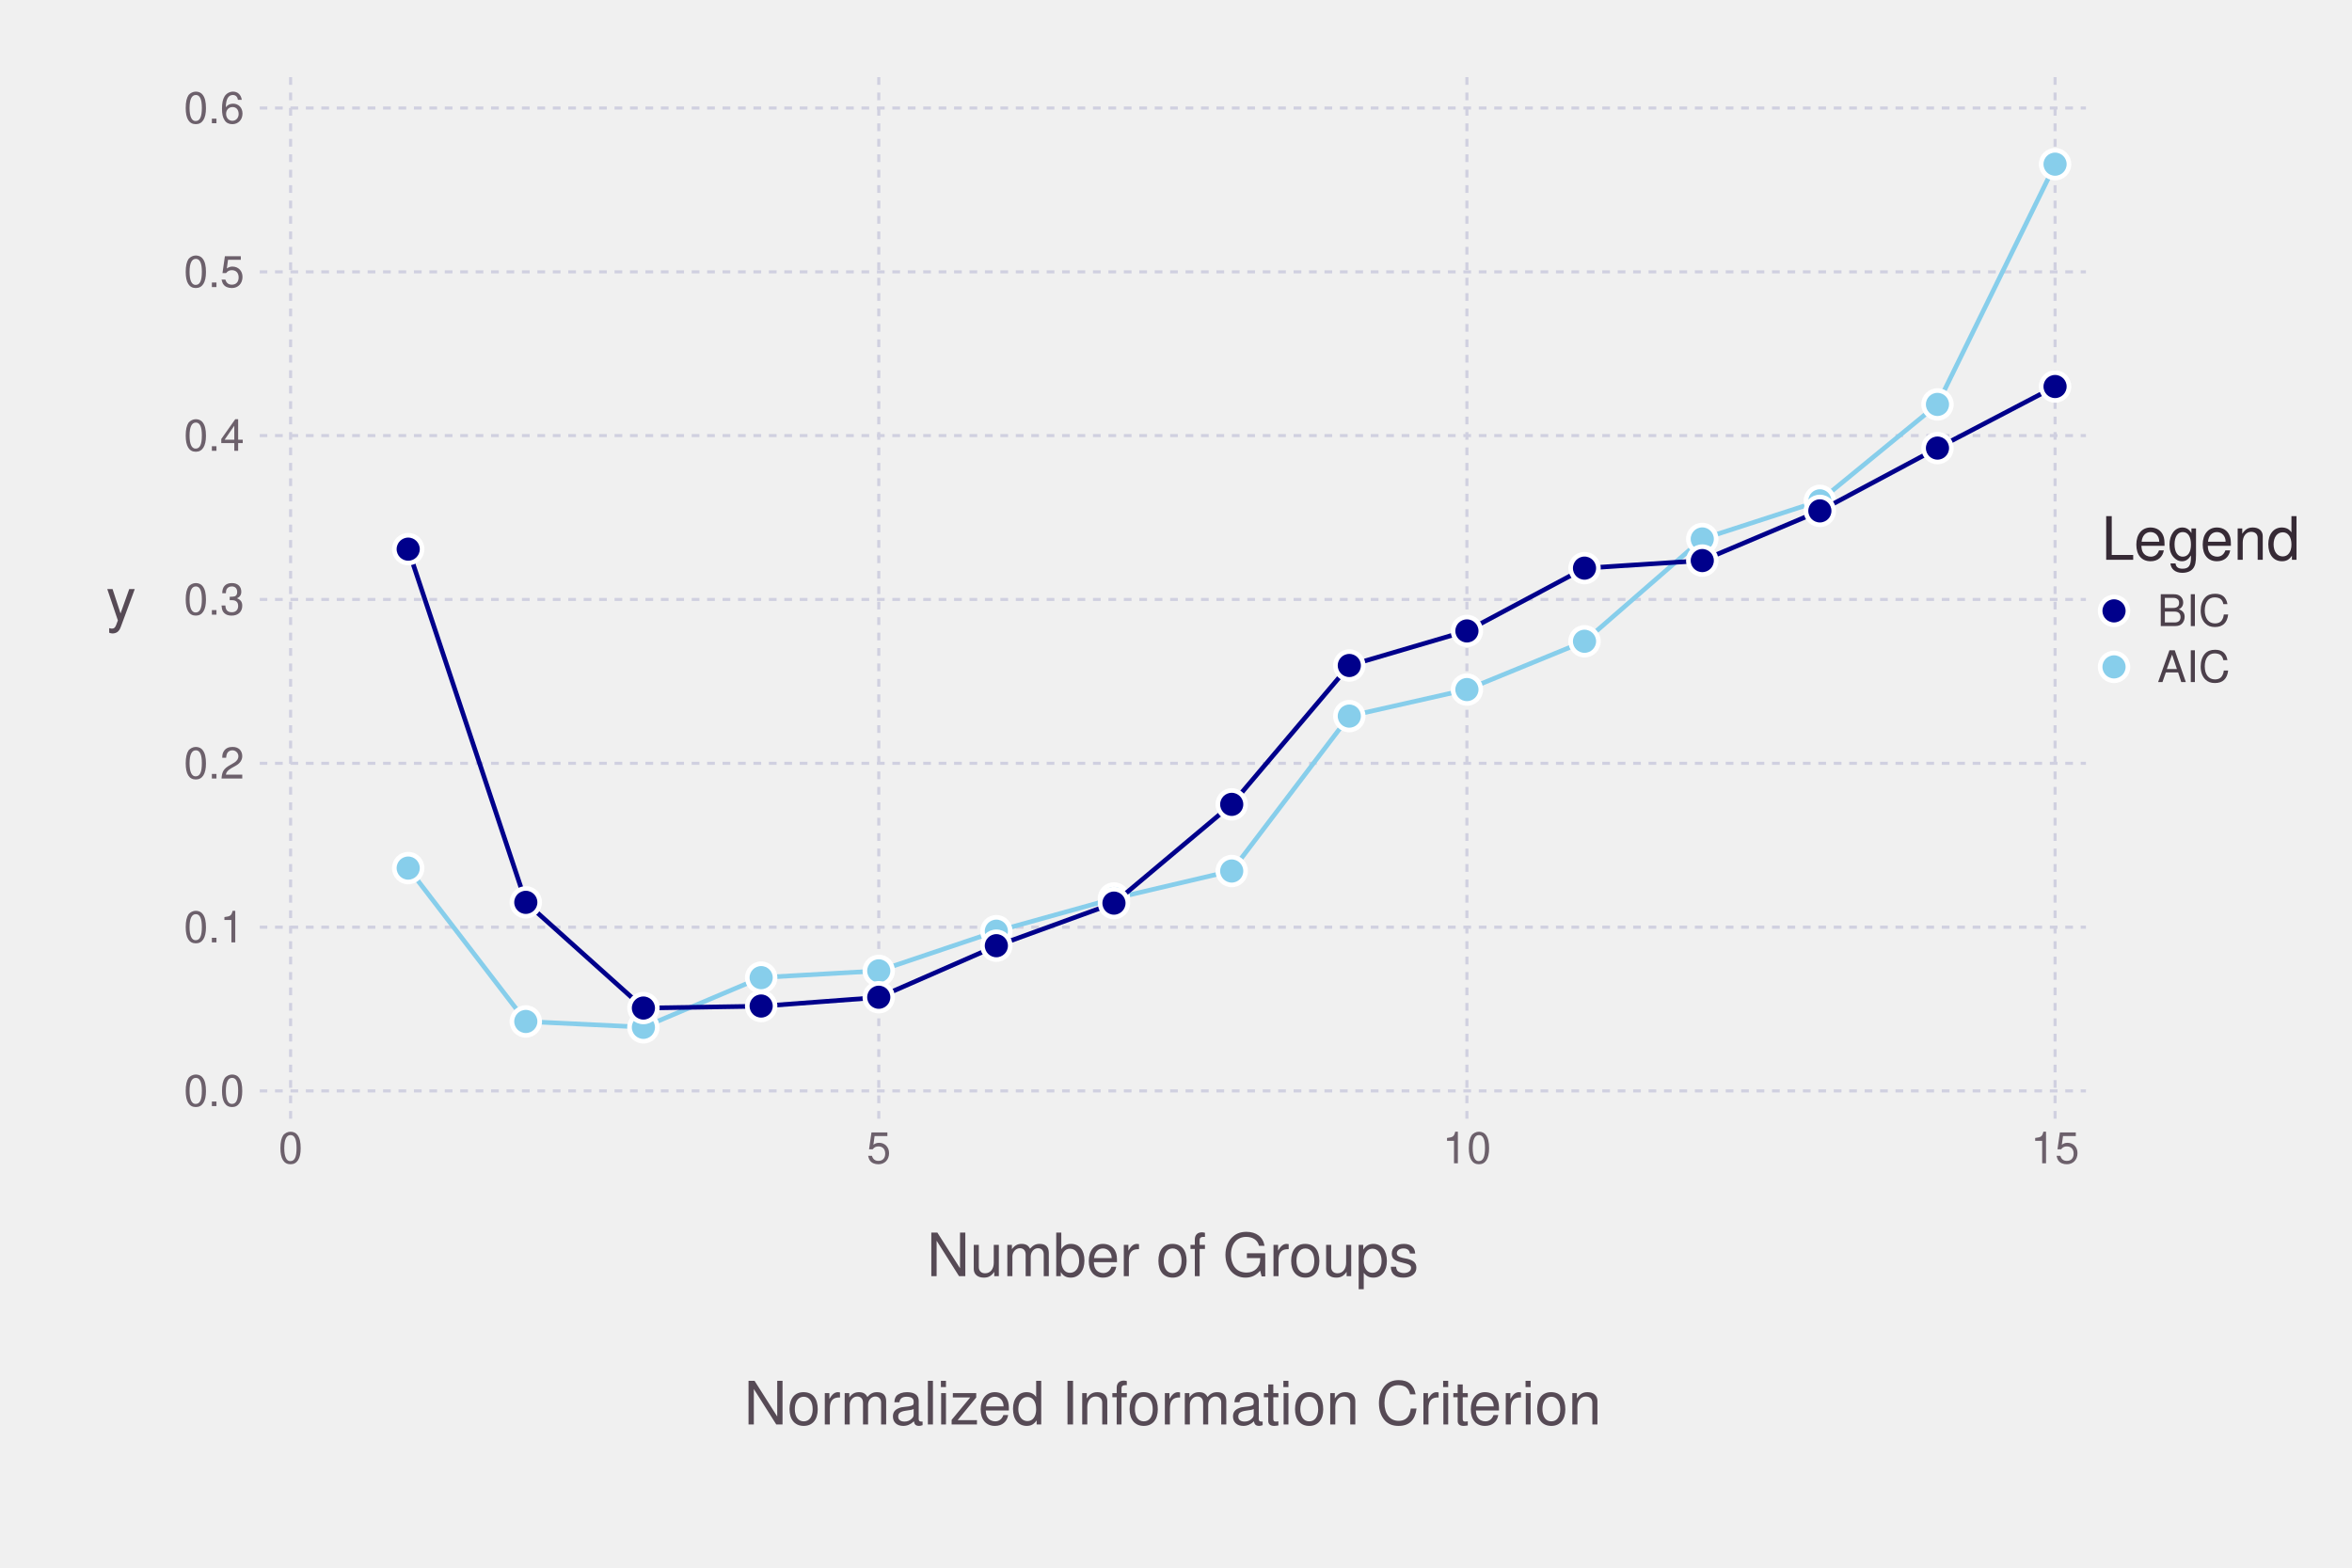
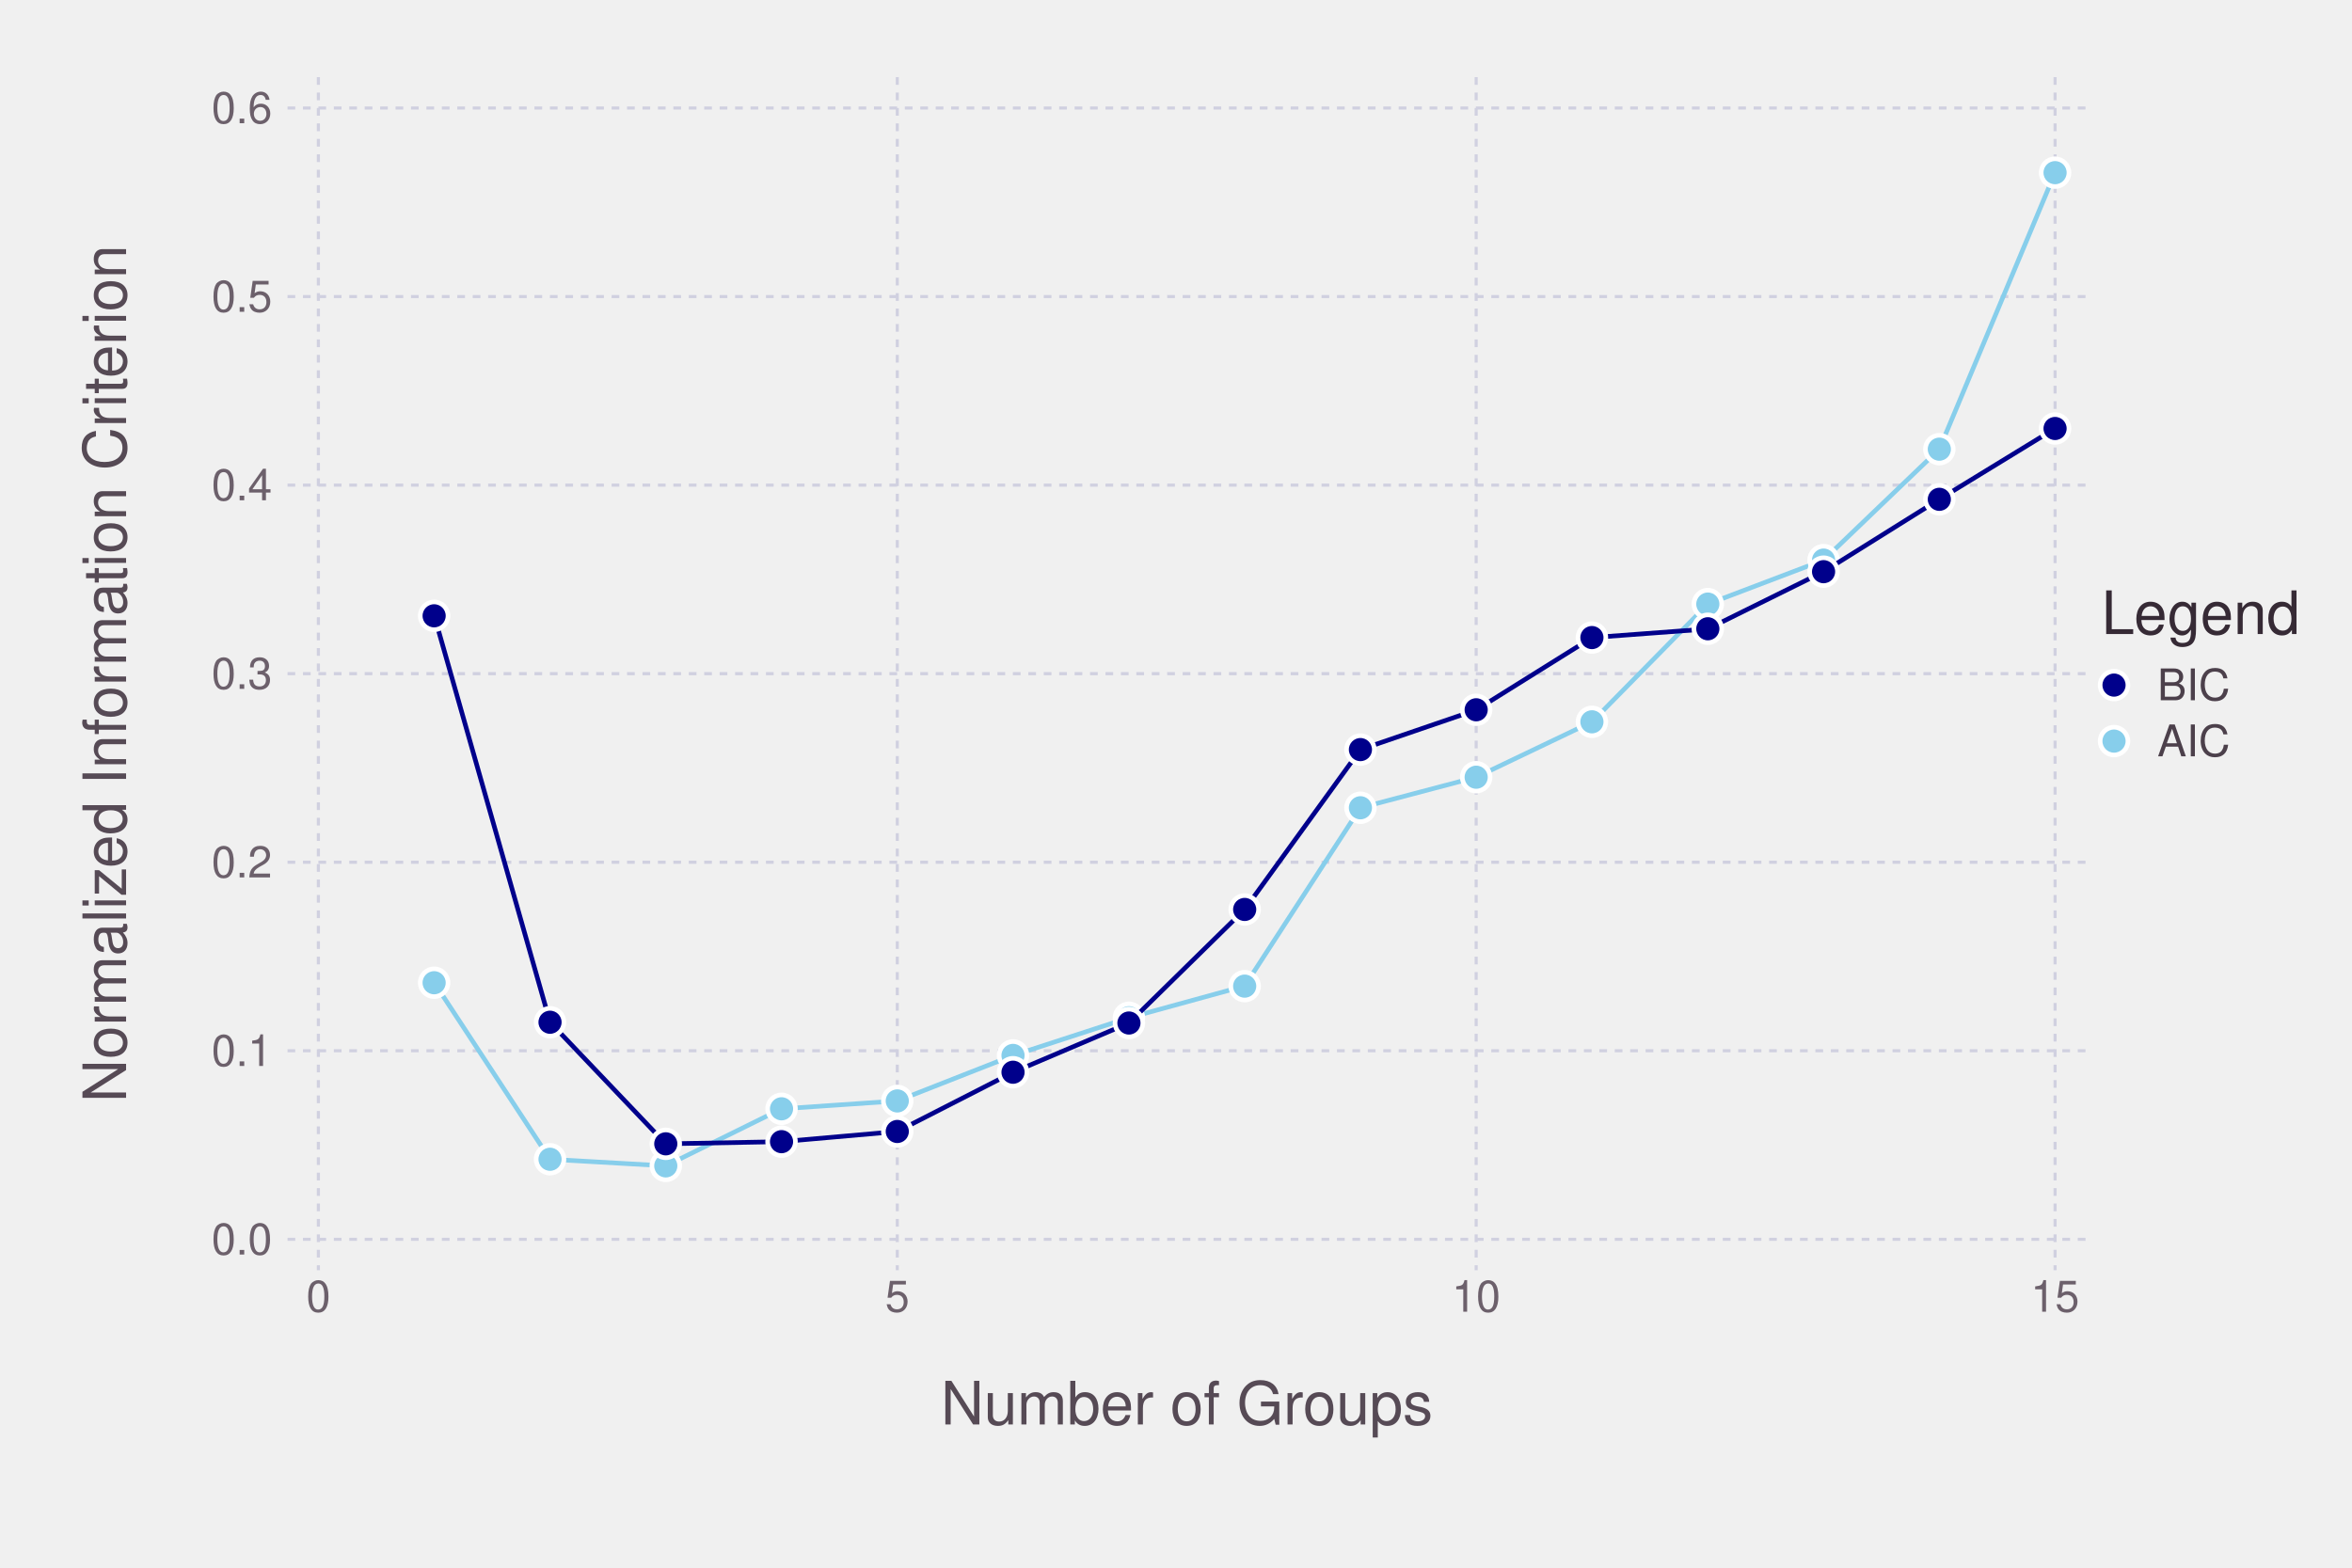
<svg xmlns="http://www.w3.org/2000/svg" version="1.2" width="152.4mm" height="101.6mm" viewBox="0 0 152.4 101.6" stroke="none" fill="#000000" stroke-width="0.3" font-size="3.88">
  <defs>
    <marker id="arrow" markerWidth="15" markerHeight="7" refX="5" refY="3.5" orient="auto" markerUnits="strokeWidth">
      <path d="M0,0 L15,3.5 L0,7 z" stroke="context-stroke" fill="context-stroke" />
    </marker>
  </defs>
-   <g class="plotroot xscalable yscalable" id="img-af167bc7-1">
-     <g font-size="3.88" font-family="'PT Sans','Helvetica Neue','Helvetica',sans-serif" fill="#564A55" stroke="#000000" stroke-opacity="0.000" id="img-af167bc7-2">
-       <g transform="translate(75.99,89.99)">
-         <g class="primitive">
-           <text text-anchor="middle" dy="0.6em">Normalized Information Criterion</text>
-         </g>
-       </g>
-     </g>
-     <g font-size="3.88" font-family="'PT Sans','Helvetica Neue','Helvetica',sans-serif" fill="#564A55" stroke="#000000" stroke-opacity="0.000" id="img-af167bc7-3">
-       <g transform="translate(75.99,80.38)">
+   <g class="plotroot xscalable yscalable" id="img-db4e531a-1">
+     <g font-size="3.88" font-family="'PT Sans','Helvetica Neue','Helvetica',sans-serif" fill="#564A55" stroke="#000000" stroke-opacity="0.000" id="img-db4e531a-2">
+       <g transform="translate(76.9,89.99)">
        <g class="primitive">
          <text text-anchor="middle" dy="0.6em">Number of Groups</text>
        </g>
      </g>
    </g>
-     <g class="guide xlabels" font-size="2.82" font-family="'PT Sans Caption','Helvetica Neue','Helvetica',sans-serif" fill="#6C606B" id="img-af167bc7-4">
-       <g transform="translate(18.83,73.7)">
+     <g class="guide xlabels" font-size="2.82" font-family="'PT Sans Caption','Helvetica Neue','Helvetica',sans-serif" fill="#6C606B" id="img-db4e531a-3">
+       <g transform="translate(20.63,83.32)">
        <g class="primitive">
          <text text-anchor="middle" dy="0.6em">0</text>
        </g>
      </g>
-       <g transform="translate(56.94,73.7)">
+       <g transform="translate(58.14,83.32)">
        <g class="primitive">
          <text text-anchor="middle" dy="0.6em">5</text>
        </g>
      </g>
-       <g transform="translate(95.05,73.7)">
+       <g transform="translate(95.65,83.32)">
        <g class="primitive">
          <text text-anchor="middle" dy="0.6em">10</text>
        </g>
      </g>
-       <g transform="translate(133.16,73.7)">
+       <g transform="translate(133.16,83.32)">
        <g class="primitive">
          <text text-anchor="middle" dy="0.6em">15</text>
        </g>
      </g>
    </g>
-     <g class="guide colorkey" id="img-af167bc7-5">
-       <g fill="#4C404B" font-size="2.82" font-family="'PT Sans','Helvetica Neue','Helvetica',sans-serif" id="img-af167bc7-6">
-         <g transform="translate(139.79,39.59)" id="img-af167bc7-7">
+     <g class="guide colorkey" id="img-db4e531a-4">
+       <g fill="#4C404B" font-size="2.82" font-family="'PT Sans','Helvetica Neue','Helvetica',sans-serif" id="img-db4e531a-5">
+         <g transform="translate(139.79,44.4)" id="img-db4e531a-6">
          <g class="primitive">
            <text dy="0.35em">BIC</text>
          </g>
        </g>
-         <g transform="translate(139.79,43.22)" id="img-af167bc7-8">
+         <g transform="translate(139.79,48.03)" id="img-db4e531a-7">
          <g class="primitive">
            <text dy="0.35em">AIC</text>
          </g>
        </g>
      </g>
-       <g stroke-width="0.3" id="img-af167bc7-9">
-         <g stroke="#FFFFFF" fill-opacity="1" fill="#87CEEB" id="img-af167bc7-10">
-           <g transform="translate(136.98,43.22)" id="img-af167bc7-11">
+       <g stroke-width="0.3" id="img-db4e531a-8">
+         <g stroke="#FFFFFF" fill-opacity="1" fill="#87CEEB" id="img-db4e531a-9">
+           <g transform="translate(136.98,48.03)" id="img-db4e531a-10">
            <circle cx="0" cy="0" r="0.9" class="primitive" />
          </g>
        </g>
-         <g stroke="#FFFFFF" fill-opacity="1" fill="#00008B" id="img-af167bc7-12">
-           <g transform="translate(136.98,39.59)" id="img-af167bc7-13">
+         <g stroke="#FFFFFF" fill-opacity="1" fill="#00008B" id="img-db4e531a-11">
+           <g transform="translate(136.98,44.4)" id="img-db4e531a-12">
            <circle cx="0" cy="0" r="0.9" class="primitive" />
          </g>
        </g>
      </g>
-       <g fill="#362A35" font-size="3.88" font-family="'PT Sans','Helvetica Neue','Helvetica',sans-serif" stroke="#000000" stroke-opacity="0.000" id="img-af167bc7-14">
-         <g transform="translate(136.16,36.28)" id="img-af167bc7-15">
+       <g fill="#362A35" font-size="3.88" font-family="'PT Sans','Helvetica Neue','Helvetica',sans-serif" stroke="#000000" stroke-opacity="0.000" id="img-db4e531a-13">
+         <g transform="translate(136.16,41.09)" id="img-db4e531a-14">
          <g class="primitive">
            <text dy="-0em">Legend</text>
          </g>
        </g>
      </g>
    </g>
-     <g clip-path="url(#img-af167bc7-16)">
-       <g id="img-af167bc7-17">
-         <g pointer-events="visible" stroke-width="0.3" fill="#000000" fill-opacity="0.000" stroke="#000000" stroke-opacity="0.000" class="guide background" id="img-af167bc7-18">
-           <g transform="translate(75.99,38.85)" id="img-af167bc7-19">
-             <path d="M-59.17,-33.85 L59.17,-33.85 59.17,33.85 -59.17,33.85  z" class="primitive" />
-           </g>
-         </g>
-         <g class="guide ygridlines xfixed" stroke-dasharray="0.5,0.5" stroke-width="0.2" stroke="#D0D0E0" id="img-af167bc7-20">
-           <g transform="translate(75.99,70.7)" id="img-af167bc7-21">
-             <path fill="none" d="M-59.17,0 L59.17,0 " class="primitive" />
-           </g>
-           <g transform="translate(75.99,60.09)" id="img-af167bc7-22">
-             <path fill="none" d="M-59.17,0 L59.17,0 " class="primitive" />
-           </g>
-           <g transform="translate(75.99,49.47)" id="img-af167bc7-23">
-             <path fill="none" d="M-59.17,0 L59.17,0 " class="primitive" />
-           </g>
-           <g transform="translate(75.99,38.85)" id="img-af167bc7-24">
-             <path fill="none" d="M-59.17,0 L59.17,0 " class="primitive" />
-           </g>
-           <g transform="translate(75.99,28.23)" id="img-af167bc7-25">
-             <path fill="none" d="M-59.17,0 L59.17,0 " class="primitive" />
-           </g>
-           <g transform="translate(75.99,17.62)" id="img-af167bc7-26">
-             <path fill="none" d="M-59.17,0 L59.17,0 " class="primitive" />
-           </g>
-           <g transform="translate(75.99,7)" id="img-af167bc7-27">
-             <path fill="none" d="M-59.17,0 L59.17,0 " class="primitive" />
-           </g>
-         </g>
-         <g class="guide xgridlines yfixed" stroke-dasharray="0.5,0.5" stroke-width="0.2" stroke="#D0D0E0" id="img-af167bc7-28">
-           <g transform="translate(18.83,38.85)" id="img-af167bc7-29">
-             <path fill="none" d="M0,-33.85 L0,33.85 " class="primitive" />
-           </g>
-           <g transform="translate(56.94,38.85)" id="img-af167bc7-30">
-             <path fill="none" d="M0,-33.85 L0,33.85 " class="primitive" />
-           </g>
-           <g transform="translate(95.05,38.85)" id="img-af167bc7-31">
-             <path fill="none" d="M0,-33.85 L0,33.85 " class="primitive" />
-           </g>
-           <g transform="translate(133.16,38.85)" id="img-af167bc7-32">
-             <path fill="none" d="M0,-33.85 L0,33.85 " class="primitive" />
-           </g>
-         </g>
-         <g class="plotpanel" id="img-af167bc7-33">
-           <g stroke-width="0.3" fill="#000000" fill-opacity="0.000" class="geometry" id="img-af167bc7-34">
-             <g class="color_RGB{N0f8}(0.529,0.808,0.922)" stroke-dasharray="none" stroke="#87CEEB" id="img-af167bc7-35">
-               <g transform="translate(79.81,48.48)" id="img-af167bc7-36">
-                 <path fill="none" d="M-53.36,7.78 L-45.73,17.72 -38.11,18.09 -30.49,14.87 -22.87,14.44 -15.24,11.87 -7.62,9.75 0,7.96 7.62,-2.07 15.24,-3.79 22.87,-6.92 30.49,-13.55 38.11,-16.02 45.73,-22.27 53.36,-37.84 " class="primitive" />
+     <g clip-path="url(#img-db4e531a-15)">
+       <g id="img-db4e531a-16">
+         <g pointer-events="visible" stroke-width="0.3" fill="#000000" fill-opacity="0.000" stroke="#000000" stroke-opacity="0.000" class="guide background" id="img-db4e531a-17">
+           <g transform="translate(76.9,43.66)" id="img-db4e531a-18">
+             <path d="M-58.27,-38.66 L58.27,-38.66 58.27,38.66 -58.27,38.66  z" class="primitive" />
+           </g>
+         </g>
+         <g class="guide ygridlines xfixed" stroke-dasharray="0.5,0.5" stroke-width="0.2" stroke="#D0D0E0" id="img-db4e531a-19">
+           <g transform="translate(76.9,80.32)" id="img-db4e531a-20">
+             <path fill="none" d="M-58.27,0 L58.27,0 " class="primitive" />
+           </g>
+           <g transform="translate(76.9,68.1)" id="img-db4e531a-21">
+             <path fill="none" d="M-58.27,0 L58.27,0 " class="primitive" />
+           </g>
+           <g transform="translate(76.9,55.88)" id="img-db4e531a-22">
+             <path fill="none" d="M-58.27,0 L58.27,0 " class="primitive" />
+           </g>
+           <g transform="translate(76.9,43.66)" id="img-db4e531a-23">
+             <path fill="none" d="M-58.27,0 L58.27,0 " class="primitive" />
+           </g>
+           <g transform="translate(76.9,31.44)" id="img-db4e531a-24">
+             <path fill="none" d="M-58.27,0 L58.27,0 " class="primitive" />
+           </g>
+           <g transform="translate(76.9,19.22)" id="img-db4e531a-25">
+             <path fill="none" d="M-58.27,0 L58.27,0 " class="primitive" />
+           </g>
+           <g transform="translate(76.9,7)" id="img-db4e531a-26">
+             <path fill="none" d="M-58.27,0 L58.27,0 " class="primitive" />
+           </g>
+         </g>
+         <g class="guide xgridlines yfixed" stroke-dasharray="0.5,0.5" stroke-width="0.2" stroke="#D0D0E0" id="img-db4e531a-27">
+           <g transform="translate(20.63,43.66)" id="img-db4e531a-28">
+             <path fill="none" d="M0,-38.66 L0,38.66 " class="primitive" />
+           </g>
+           <g transform="translate(58.14,43.66)" id="img-db4e531a-29">
+             <path fill="none" d="M0,-38.66 L0,38.66 " class="primitive" />
+           </g>
+           <g transform="translate(95.65,43.66)" id="img-db4e531a-30">
+             <path fill="none" d="M0,-38.66 L0,38.66 " class="primitive" />
+           </g>
+           <g transform="translate(133.16,43.66)" id="img-db4e531a-31">
+             <path fill="none" d="M0,-38.66 L0,38.66 " class="primitive" />
+           </g>
+         </g>
+         <g class="plotpanel" id="img-db4e531a-32">
+           <g stroke-width="0.3" fill="#000000" fill-opacity="0.000" class="geometry" id="img-db4e531a-33">
+             <g class="color_RGB{N0f8}(0.529,0.808,0.922)" stroke-dasharray="none" stroke="#87CEEB" id="img-db4e531a-34">
+               <g transform="translate(80.65,54.74)" id="img-db4e531a-35">
+                 <path fill="none" d="M-52.51,8.95 L-45.01,20.39 -37.51,20.82 -30.01,17.12 -22.51,16.61 -15,13.66 -7.5,11.22 -0,9.16 7.5,-2.39 15,-4.37 22.51,-7.96 30.01,-15.59 37.51,-18.44 45.01,-25.63 52.51,-43.55 " class="primitive" />
              </g>
            </g>
          </g>
-           <g class="geometry" id="img-af167bc7-37">
-             <g stroke-width="0.3" id="img-af167bc7-38">
-               <g class="color_RGBA{Float32}(0.5294118f0,0.80784315f0,0.92156863f0,1.0f0)" fill-opacity="1" stroke="#FFFFFF" fill="#87CEEB" id="img-af167bc7-39">
-                 <g class="marker" id="img-af167bc7-40">
-                   <g transform="translate(133.16,10.64)" id="img-af167bc7-41">
-                     <circle cx="0" cy="0" r="0.9" class="primitive" />
-                   </g>
-                 </g>
-               </g>
-               <g class="color_RGBA{Float32}(0.5294118f0,0.80784315f0,0.92156863f0,1.0f0)" fill-opacity="1" stroke="#FFFFFF" fill="#87CEEB" id="img-af167bc7-42">
-                 <g class="marker" id="img-af167bc7-43">
-                   <g transform="translate(125.54,26.21)" id="img-af167bc7-44">
-                     <circle cx="0" cy="0" r="0.9" class="primitive" />
-                   </g>
-                 </g>
-               </g>
-               <g class="color_RGBA{Float32}(0.5294118f0,0.80784315f0,0.92156863f0,1.0f0)" fill-opacity="1" stroke="#FFFFFF" fill="#87CEEB" id="img-af167bc7-45">
-                 <g class="marker" id="img-af167bc7-46">
-                   <g transform="translate(117.92,32.46)" id="img-af167bc7-47">
-                     <circle cx="0" cy="0" r="0.9" class="primitive" />
-                   </g>
-                 </g>
-               </g>
-               <g class="color_RGBA{Float32}(0.5294118f0,0.80784315f0,0.92156863f0,1.0f0)" fill-opacity="1" stroke="#FFFFFF" fill="#87CEEB" id="img-af167bc7-48">
-                 <g class="marker" id="img-af167bc7-49">
-                   <g transform="translate(110.3,34.93)" id="img-af167bc7-50">
-                     <circle cx="0" cy="0" r="0.9" class="primitive" />
-                   </g>
-                 </g>
-               </g>
-               <g class="color_RGBA{Float32}(0.5294118f0,0.80784315f0,0.92156863f0,1.0f0)" fill-opacity="1" stroke="#FFFFFF" fill="#87CEEB" id="img-af167bc7-51">
-                 <g class="marker" id="img-af167bc7-52">
-                   <g transform="translate(102.67,41.56)" id="img-af167bc7-53">
-                     <circle cx="0" cy="0" r="0.9" class="primitive" />
-                   </g>
-                 </g>
-               </g>
-               <g class="color_RGBA{Float32}(0.5294118f0,0.80784315f0,0.92156863f0,1.0f0)" fill-opacity="1" stroke="#FFFFFF" fill="#87CEEB" id="img-af167bc7-54">
-                 <g class="marker" id="img-af167bc7-55">
-                   <g transform="translate(95.05,44.69)" id="img-af167bc7-56">
-                     <circle cx="0" cy="0" r="0.9" class="primitive" />
-                   </g>
-                 </g>
-               </g>
-               <g class="color_RGBA{Float32}(0.5294118f0,0.80784315f0,0.92156863f0,1.0f0)" fill-opacity="1" stroke="#FFFFFF" fill="#87CEEB" id="img-af167bc7-57">
-                 <g class="marker" id="img-af167bc7-58">
-                   <g transform="translate(87.43,46.41)" id="img-af167bc7-59">
-                     <circle cx="0" cy="0" r="0.9" class="primitive" />
-                   </g>
-                 </g>
-               </g>
-               <g class="color_RGBA{Float32}(0.5294118f0,0.80784315f0,0.92156863f0,1.0f0)" fill-opacity="1" stroke="#FFFFFF" fill="#87CEEB" id="img-af167bc7-60">
-                 <g class="marker" id="img-af167bc7-61">
-                   <g transform="translate(79.81,56.45)" id="img-af167bc7-62">
-                     <circle cx="0" cy="0" r="0.9" class="primitive" />
-                   </g>
-                 </g>
-               </g>
-               <g class="color_RGBA{Float32}(0.5294118f0,0.80784315f0,0.92156863f0,1.0f0)" fill-opacity="1" stroke="#FFFFFF" fill="#87CEEB" id="img-af167bc7-63">
-                 <g class="marker" id="img-af167bc7-64">
-                   <g transform="translate(72.18,58.23)" id="img-af167bc7-65">
-                     <circle cx="0" cy="0" r="0.9" class="primitive" />
-                   </g>
-                 </g>
-               </g>
-               <g class="color_RGBA{Float32}(0.5294118f0,0.80784315f0,0.92156863f0,1.0f0)" fill-opacity="1" stroke="#FFFFFF" fill="#87CEEB" id="img-af167bc7-66">
-                 <g class="marker" id="img-af167bc7-67">
-                   <g transform="translate(64.56,60.35)" id="img-af167bc7-68">
-                     <circle cx="0" cy="0" r="0.9" class="primitive" />
-                   </g>
-                 </g>
-               </g>
-               <g class="color_RGBA{Float32}(0.5294118f0,0.80784315f0,0.92156863f0,1.0f0)" fill-opacity="1" stroke="#FFFFFF" fill="#87CEEB" id="img-af167bc7-69">
-                 <g class="marker" id="img-af167bc7-70">
-                   <g transform="translate(56.94,62.92)" id="img-af167bc7-71">
-                     <circle cx="0" cy="0" r="0.9" class="primitive" />
-                   </g>
-                 </g>
-               </g>
-               <g class="color_RGBA{Float32}(0.5294118f0,0.80784315f0,0.92156863f0,1.0f0)" fill-opacity="1" stroke="#FFFFFF" fill="#87CEEB" id="img-af167bc7-72">
-                 <g class="marker" id="img-af167bc7-73">
-                   <g transform="translate(49.32,63.36)" id="img-af167bc7-74">
-                     <circle cx="0" cy="0" r="0.9" class="primitive" />
-                   </g>
-                 </g>
-               </g>
-               <g class="color_RGBA{Float32}(0.5294118f0,0.80784315f0,0.92156863f0,1.0f0)" fill-opacity="1" stroke="#FFFFFF" fill="#87CEEB" id="img-af167bc7-75">
-                 <g class="marker" id="img-af167bc7-76">
-                   <g transform="translate(41.69,66.58)" id="img-af167bc7-77">
-                     <circle cx="0" cy="0" r="0.9" class="primitive" />
-                   </g>
-                 </g>
-               </g>
-               <g class="color_RGBA{Float32}(0.5294118f0,0.80784315f0,0.92156863f0,1.0f0)" fill-opacity="1" stroke="#FFFFFF" fill="#87CEEB" id="img-af167bc7-78">
-                 <g class="marker" id="img-af167bc7-79">
-                   <g transform="translate(34.07,66.2)" id="img-af167bc7-80">
-                     <circle cx="0" cy="0" r="0.9" class="primitive" />
-                   </g>
-                 </g>
-               </g>
-               <g class="color_RGBA{Float32}(0.5294118f0,0.80784315f0,0.92156863f0,1.0f0)" fill-opacity="1" stroke="#FFFFFF" fill="#87CEEB" id="img-af167bc7-81">
-                 <g class="marker" id="img-af167bc7-82">
-                   <g transform="translate(26.45,56.26)" id="img-af167bc7-83">
+           <g class="geometry" id="img-db4e531a-36">
+             <g stroke-width="0.3" id="img-db4e531a-37">
+               <g class="color_RGBA{Float32}(0.5294118f0,0.80784315f0,0.92156863f0,1.0f0)" fill-opacity="1" stroke="#FFFFFF" fill="#87CEEB" id="img-db4e531a-38">
+                 <g class="marker" id="img-db4e531a-39">
+                   <g transform="translate(133.16,11.19)" id="img-db4e531a-40">
+                     <circle cx="0" cy="0" r="0.9" class="primitive" />
+                   </g>
+                 </g>
+               </g>
+               <g class="color_RGBA{Float32}(0.5294118f0,0.80784315f0,0.92156863f0,1.0f0)" fill-opacity="1" stroke="#FFFFFF" fill="#87CEEB" id="img-db4e531a-41">
+                 <g class="marker" id="img-db4e531a-42">
+                   <g transform="translate(125.66,29.11)" id="img-db4e531a-43">
+                     <circle cx="0" cy="0" r="0.9" class="primitive" />
+                   </g>
+                 </g>
+               </g>
+               <g class="color_RGBA{Float32}(0.5294118f0,0.80784315f0,0.92156863f0,1.0f0)" fill-opacity="1" stroke="#FFFFFF" fill="#87CEEB" id="img-db4e531a-44">
+                 <g class="marker" id="img-db4e531a-45">
+                   <g transform="translate(118.16,36.3)" id="img-db4e531a-46">
+                     <circle cx="0" cy="0" r="0.9" class="primitive" />
+                   </g>
+                 </g>
+               </g>
+               <g class="color_RGBA{Float32}(0.5294118f0,0.80784315f0,0.92156863f0,1.0f0)" fill-opacity="1" stroke="#FFFFFF" fill="#87CEEB" id="img-db4e531a-47">
+                 <g class="marker" id="img-db4e531a-48">
+                   <g transform="translate(110.66,39.15)" id="img-db4e531a-49">
+                     <circle cx="0" cy="0" r="0.9" class="primitive" />
+                   </g>
+                 </g>
+               </g>
+               <g class="color_RGBA{Float32}(0.5294118f0,0.80784315f0,0.92156863f0,1.0f0)" fill-opacity="1" stroke="#FFFFFF" fill="#87CEEB" id="img-db4e531a-50">
+                 <g class="marker" id="img-db4e531a-51">
+                   <g transform="translate(103.15,46.78)" id="img-db4e531a-52">
+                     <circle cx="0" cy="0" r="0.9" class="primitive" />
+                   </g>
+                 </g>
+               </g>
+               <g class="color_RGBA{Float32}(0.5294118f0,0.80784315f0,0.92156863f0,1.0f0)" fill-opacity="1" stroke="#FFFFFF" fill="#87CEEB" id="img-db4e531a-53">
+                 <g class="marker" id="img-db4e531a-54">
+                   <g transform="translate(95.65,50.37)" id="img-db4e531a-55">
+                     <circle cx="0" cy="0" r="0.9" class="primitive" />
+                   </g>
+                 </g>
+               </g>
+               <g class="color_RGBA{Float32}(0.5294118f0,0.80784315f0,0.92156863f0,1.0f0)" fill-opacity="1" stroke="#FFFFFF" fill="#87CEEB" id="img-db4e531a-56">
+                 <g class="marker" id="img-db4e531a-57">
+                   <g transform="translate(88.15,52.35)" id="img-db4e531a-58">
+                     <circle cx="0" cy="0" r="0.9" class="primitive" />
+                   </g>
+                 </g>
+               </g>
+               <g class="color_RGBA{Float32}(0.5294118f0,0.80784315f0,0.92156863f0,1.0f0)" fill-opacity="1" stroke="#FFFFFF" fill="#87CEEB" id="img-db4e531a-59">
+                 <g class="marker" id="img-db4e531a-60">
+                   <g transform="translate(80.65,63.91)" id="img-db4e531a-61">
+                     <circle cx="0" cy="0" r="0.9" class="primitive" />
+                   </g>
+                 </g>
+               </g>
+               <g class="color_RGBA{Float32}(0.5294118f0,0.80784315f0,0.92156863f0,1.0f0)" fill-opacity="1" stroke="#FFFFFF" fill="#87CEEB" id="img-db4e531a-62">
+                 <g class="marker" id="img-db4e531a-63">
+                   <g transform="translate(73.15,65.96)" id="img-db4e531a-64">
+                     <circle cx="0" cy="0" r="0.9" class="primitive" />
+                   </g>
+                 </g>
+               </g>
+               <g class="color_RGBA{Float32}(0.5294118f0,0.80784315f0,0.92156863f0,1.0f0)" fill-opacity="1" stroke="#FFFFFF" fill="#87CEEB" id="img-db4e531a-65">
+                 <g class="marker" id="img-db4e531a-66">
+                   <g transform="translate(65.64,68.4)" id="img-db4e531a-67">
+                     <circle cx="0" cy="0" r="0.9" class="primitive" />
+                   </g>
+                 </g>
+               </g>
+               <g class="color_RGBA{Float32}(0.5294118f0,0.80784315f0,0.92156863f0,1.0f0)" fill-opacity="1" stroke="#FFFFFF" fill="#87CEEB" id="img-db4e531a-68">
+                 <g class="marker" id="img-db4e531a-69">
+                   <g transform="translate(58.14,71.35)" id="img-db4e531a-70">
+                     <circle cx="0" cy="0" r="0.9" class="primitive" />
+                   </g>
+                 </g>
+               </g>
+               <g class="color_RGBA{Float32}(0.5294118f0,0.80784315f0,0.92156863f0,1.0f0)" fill-opacity="1" stroke="#FFFFFF" fill="#87CEEB" id="img-db4e531a-71">
+                 <g class="marker" id="img-db4e531a-72">
+                   <g transform="translate(50.64,71.86)" id="img-db4e531a-73">
+                     <circle cx="0" cy="0" r="0.9" class="primitive" />
+                   </g>
+                 </g>
+               </g>
+               <g class="color_RGBA{Float32}(0.5294118f0,0.80784315f0,0.92156863f0,1.0f0)" fill-opacity="1" stroke="#FFFFFF" fill="#87CEEB" id="img-db4e531a-74">
+                 <g class="marker" id="img-db4e531a-75">
+                   <g transform="translate(43.14,75.56)" id="img-db4e531a-76">
+                     <circle cx="0" cy="0" r="0.9" class="primitive" />
+                   </g>
+                 </g>
+               </g>
+               <g class="color_RGBA{Float32}(0.5294118f0,0.80784315f0,0.92156863f0,1.0f0)" fill-opacity="1" stroke="#FFFFFF" fill="#87CEEB" id="img-db4e531a-77">
+                 <g class="marker" id="img-db4e531a-78">
+                   <g transform="translate(35.64,75.13)" id="img-db4e531a-79">
+                     <circle cx="0" cy="0" r="0.9" class="primitive" />
+                   </g>
+                 </g>
+               </g>
+               <g class="color_RGBA{Float32}(0.5294118f0,0.80784315f0,0.92156863f0,1.0f0)" fill-opacity="1" stroke="#FFFFFF" fill="#87CEEB" id="img-db4e531a-80">
+                 <g class="marker" id="img-db4e531a-81">
+                   <g transform="translate(28.13,63.69)" id="img-db4e531a-82">
                    <circle cx="0" cy="0" r="0.9" class="primitive" />
                  </g>
                </g>
              </g>
            </g>
          </g>
-           <g stroke-width="0.3" fill="#000000" fill-opacity="0.000" class="geometry" id="img-af167bc7-84">
-             <g class="color_RGB{N0f8}(0.0,0.0,0.545)" stroke-dasharray="none" stroke="#00008B" id="img-af167bc7-85">
-               <g transform="translate(79.81,47.04)" id="img-af167bc7-86">
-                 <path fill="none" d="M-53.36,-11.44 L-45.73,11.45 -38.11,18.29 -30.49,18.17 -22.87,17.6 -15.24,14.26 -7.62,11.49 0,5.09 7.62,-3.91 15.24,-6.15 22.87,-10.22 30.49,-10.71 38.11,-13.93 45.73,-18 53.36,-21.99 " class="primitive" />
+           <g stroke-width="0.3" fill="#000000" fill-opacity="0.000" class="geometry" id="img-db4e531a-83">
+             <g class="color_RGB{N0f8}(0.0,0.0,0.545)" stroke-dasharray="none" stroke="#00008B" id="img-db4e531a-84">
+               <g transform="translate(80.65,53.08)" id="img-db4e531a-85">
+                 <path fill="none" d="M-52.51,-13.17 L-45.01,13.17 -37.51,21.05 -30.01,20.91 -22.51,20.25 -15,16.41 -7.5,13.22 -0,5.86 7.5,-4.5 15,-7.07 22.51,-11.76 30.01,-12.32 37.51,-16.03 45.01,-20.72 52.51,-25.31 " class="primitive" />
              </g>
            </g>
          </g>
-           <g class="geometry" id="img-af167bc7-87">
-             <g stroke-width="0.3" id="img-af167bc7-88">
-               <g class="color_RGBA{Float32}(0.0f0,0.0f0,0.54509807f0,1.0f0)" fill-opacity="1" stroke="#FFFFFF" fill="#00008B" id="img-af167bc7-89">
-                 <g class="marker" id="img-af167bc7-90">
-                   <g transform="translate(133.16,25.05)" id="img-af167bc7-91">
-                     <circle cx="0" cy="0" r="0.9" class="primitive" />
-                   </g>
-                 </g>
-               </g>
-               <g class="color_RGBA{Float32}(0.0f0,0.0f0,0.54509807f0,1.0f0)" fill-opacity="1" stroke="#FFFFFF" fill="#00008B" id="img-af167bc7-92">
-                 <g class="marker" id="img-af167bc7-93">
-                   <g transform="translate(125.54,29.04)" id="img-af167bc7-94">
-                     <circle cx="0" cy="0" r="0.9" class="primitive" />
-                   </g>
-                 </g>
-               </g>
-               <g class="color_RGBA{Float32}(0.0f0,0.0f0,0.54509807f0,1.0f0)" fill-opacity="1" stroke="#FFFFFF" fill="#00008B" id="img-af167bc7-95">
-                 <g class="marker" id="img-af167bc7-96">
-                   <g transform="translate(117.92,33.11)" id="img-af167bc7-97">
-                     <circle cx="0" cy="0" r="0.9" class="primitive" />
-                   </g>
-                 </g>
-               </g>
-               <g class="color_RGBA{Float32}(0.0f0,0.0f0,0.54509807f0,1.0f0)" fill-opacity="1" stroke="#FFFFFF" fill="#00008B" id="img-af167bc7-98">
-                 <g class="marker" id="img-af167bc7-99">
-                   <g transform="translate(110.3,36.33)" id="img-af167bc7-100">
-                     <circle cx="0" cy="0" r="0.9" class="primitive" />
-                   </g>
-                 </g>
-               </g>
-               <g class="color_RGBA{Float32}(0.0f0,0.0f0,0.54509807f0,1.0f0)" fill-opacity="1" stroke="#FFFFFF" fill="#00008B" id="img-af167bc7-101">
-                 <g class="marker" id="img-af167bc7-102">
-                   <g transform="translate(102.67,36.82)" id="img-af167bc7-103">
-                     <circle cx="0" cy="0" r="0.9" class="primitive" />
-                   </g>
-                 </g>
-               </g>
-               <g class="color_RGBA{Float32}(0.0f0,0.0f0,0.54509807f0,1.0f0)" fill-opacity="1" stroke="#FFFFFF" fill="#00008B" id="img-af167bc7-104">
-                 <g class="marker" id="img-af167bc7-105">
-                   <g transform="translate(95.05,40.89)" id="img-af167bc7-106">
-                     <circle cx="0" cy="0" r="0.9" class="primitive" />
-                   </g>
-                 </g>
-               </g>
-               <g class="color_RGBA{Float32}(0.0f0,0.0f0,0.54509807f0,1.0f0)" fill-opacity="1" stroke="#FFFFFF" fill="#00008B" id="img-af167bc7-107">
-                 <g class="marker" id="img-af167bc7-108">
-                   <g transform="translate(87.43,43.13)" id="img-af167bc7-109">
-                     <circle cx="0" cy="0" r="0.9" class="primitive" />
-                   </g>
-                 </g>
-               </g>
-               <g class="color_RGBA{Float32}(0.0f0,0.0f0,0.54509807f0,1.0f0)" fill-opacity="1" stroke="#FFFFFF" fill="#00008B" id="img-af167bc7-110">
-                 <g class="marker" id="img-af167bc7-111">
-                   <g transform="translate(79.81,52.13)" id="img-af167bc7-112">
-                     <circle cx="0" cy="0" r="0.9" class="primitive" />
-                   </g>
-                 </g>
-               </g>
-               <g class="color_RGBA{Float32}(0.0f0,0.0f0,0.54509807f0,1.0f0)" fill-opacity="1" stroke="#FFFFFF" fill="#00008B" id="img-af167bc7-113">
-                 <g class="marker" id="img-af167bc7-114">
-                   <g transform="translate(72.18,58.53)" id="img-af167bc7-115">
-                     <circle cx="0" cy="0" r="0.9" class="primitive" />
-                   </g>
-                 </g>
-               </g>
-               <g class="color_RGBA{Float32}(0.0f0,0.0f0,0.54509807f0,1.0f0)" fill-opacity="1" stroke="#FFFFFF" fill="#00008B" id="img-af167bc7-116">
-                 <g class="marker" id="img-af167bc7-117">
-                   <g transform="translate(64.56,61.29)" id="img-af167bc7-118">
-                     <circle cx="0" cy="0" r="0.9" class="primitive" />
-                   </g>
-                 </g>
-               </g>
-               <g class="color_RGBA{Float32}(0.0f0,0.0f0,0.54509807f0,1.0f0)" fill-opacity="1" stroke="#FFFFFF" fill="#00008B" id="img-af167bc7-119">
-                 <g class="marker" id="img-af167bc7-120">
-                   <g transform="translate(56.94,64.63)" id="img-af167bc7-121">
-                     <circle cx="0" cy="0" r="0.9" class="primitive" />
-                   </g>
-                 </g>
-               </g>
-               <g class="color_RGBA{Float32}(0.0f0,0.0f0,0.54509807f0,1.0f0)" fill-opacity="1" stroke="#FFFFFF" fill="#00008B" id="img-af167bc7-122">
-                 <g class="marker" id="img-af167bc7-123">
-                   <g transform="translate(49.32,65.2)" id="img-af167bc7-124">
-                     <circle cx="0" cy="0" r="0.9" class="primitive" />
-                   </g>
-                 </g>
-               </g>
-               <g class="color_RGBA{Float32}(0.0f0,0.0f0,0.54509807f0,1.0f0)" fill-opacity="1" stroke="#FFFFFF" fill="#00008B" id="img-af167bc7-125">
-                 <g class="marker" id="img-af167bc7-126">
-                   <g transform="translate(41.69,65.33)" id="img-af167bc7-127">
-                     <circle cx="0" cy="0" r="0.9" class="primitive" />
-                   </g>
-                 </g>
-               </g>
-               <g class="color_RGBA{Float32}(0.0f0,0.0f0,0.54509807f0,1.0f0)" fill-opacity="1" stroke="#FFFFFF" fill="#00008B" id="img-af167bc7-128">
-                 <g class="marker" id="img-af167bc7-129">
-                   <g transform="translate(34.07,58.48)" id="img-af167bc7-130">
-                     <circle cx="0" cy="0" r="0.9" class="primitive" />
-                   </g>
-                 </g>
-               </g>
-               <g class="color_RGBA{Float32}(0.0f0,0.0f0,0.54509807f0,1.0f0)" fill-opacity="1" stroke="#FFFFFF" fill="#00008B" id="img-af167bc7-131">
-                 <g class="marker" id="img-af167bc7-132">
-                   <g transform="translate(26.45,35.59)" id="img-af167bc7-133">
+           <g class="geometry" id="img-db4e531a-86">
+             <g stroke-width="0.3" id="img-db4e531a-87">
+               <g class="color_RGBA{Float32}(0.0f0,0.0f0,0.54509807f0,1.0f0)" fill-opacity="1" stroke="#FFFFFF" fill="#00008B" id="img-db4e531a-88">
+                 <g class="marker" id="img-db4e531a-89">
+                   <g transform="translate(133.16,27.77)" id="img-db4e531a-90">
+                     <circle cx="0" cy="0" r="0.9" class="primitive" />
+                   </g>
+                 </g>
+               </g>
+               <g class="color_RGBA{Float32}(0.0f0,0.0f0,0.54509807f0,1.0f0)" fill-opacity="1" stroke="#FFFFFF" fill="#00008B" id="img-db4e531a-91">
+                 <g class="marker" id="img-db4e531a-92">
+                   <g transform="translate(125.66,32.36)" id="img-db4e531a-93">
+                     <circle cx="0" cy="0" r="0.9" class="primitive" />
+                   </g>
+                 </g>
+               </g>
+               <g class="color_RGBA{Float32}(0.0f0,0.0f0,0.54509807f0,1.0f0)" fill-opacity="1" stroke="#FFFFFF" fill="#00008B" id="img-db4e531a-94">
+                 <g class="marker" id="img-db4e531a-95">
+                   <g transform="translate(118.16,37.05)" id="img-db4e531a-96">
+                     <circle cx="0" cy="0" r="0.9" class="primitive" />
+                   </g>
+                 </g>
+               </g>
+               <g class="color_RGBA{Float32}(0.0f0,0.0f0,0.54509807f0,1.0f0)" fill-opacity="1" stroke="#FFFFFF" fill="#00008B" id="img-db4e531a-97">
+                 <g class="marker" id="img-db4e531a-98">
+                   <g transform="translate(110.66,40.75)" id="img-db4e531a-99">
+                     <circle cx="0" cy="0" r="0.9" class="primitive" />
+                   </g>
+                 </g>
+               </g>
+               <g class="color_RGBA{Float32}(0.0f0,0.0f0,0.54509807f0,1.0f0)" fill-opacity="1" stroke="#FFFFFF" fill="#00008B" id="img-db4e531a-100">
+                 <g class="marker" id="img-db4e531a-101">
+                   <g transform="translate(103.15,41.32)" id="img-db4e531a-102">
+                     <circle cx="0" cy="0" r="0.9" class="primitive" />
+                   </g>
+                 </g>
+               </g>
+               <g class="color_RGBA{Float32}(0.0f0,0.0f0,0.54509807f0,1.0f0)" fill-opacity="1" stroke="#FFFFFF" fill="#00008B" id="img-db4e531a-103">
+                 <g class="marker" id="img-db4e531a-104">
+                   <g transform="translate(95.65,46)" id="img-db4e531a-105">
+                     <circle cx="0" cy="0" r="0.9" class="primitive" />
+                   </g>
+                 </g>
+               </g>
+               <g class="color_RGBA{Float32}(0.0f0,0.0f0,0.54509807f0,1.0f0)" fill-opacity="1" stroke="#FFFFFF" fill="#00008B" id="img-db4e531a-106">
+                 <g class="marker" id="img-db4e531a-107">
+                   <g transform="translate(88.15,48.58)" id="img-db4e531a-108">
+                     <circle cx="0" cy="0" r="0.9" class="primitive" />
+                   </g>
+                 </g>
+               </g>
+               <g class="color_RGBA{Float32}(0.0f0,0.0f0,0.54509807f0,1.0f0)" fill-opacity="1" stroke="#FFFFFF" fill="#00008B" id="img-db4e531a-109">
+                 <g class="marker" id="img-db4e531a-110">
+                   <g transform="translate(80.65,58.94)" id="img-db4e531a-111">
+                     <circle cx="0" cy="0" r="0.9" class="primitive" />
+                   </g>
+                 </g>
+               </g>
+               <g class="color_RGBA{Float32}(0.0f0,0.0f0,0.54509807f0,1.0f0)" fill-opacity="1" stroke="#FFFFFF" fill="#00008B" id="img-db4e531a-112">
+                 <g class="marker" id="img-db4e531a-113">
+                   <g transform="translate(73.15,66.3)" id="img-db4e531a-114">
+                     <circle cx="0" cy="0" r="0.9" class="primitive" />
+                   </g>
+                 </g>
+               </g>
+               <g class="color_RGBA{Float32}(0.0f0,0.0f0,0.54509807f0,1.0f0)" fill-opacity="1" stroke="#FFFFFF" fill="#00008B" id="img-db4e531a-115">
+                 <g class="marker" id="img-db4e531a-116">
+                   <g transform="translate(65.64,69.49)" id="img-db4e531a-117">
+                     <circle cx="0" cy="0" r="0.9" class="primitive" />
+                   </g>
+                 </g>
+               </g>
+               <g class="color_RGBA{Float32}(0.0f0,0.0f0,0.54509807f0,1.0f0)" fill-opacity="1" stroke="#FFFFFF" fill="#00008B" id="img-db4e531a-118">
+                 <g class="marker" id="img-db4e531a-119">
+                   <g transform="translate(58.14,73.33)" id="img-db4e531a-120">
+                     <circle cx="0" cy="0" r="0.9" class="primitive" />
+                   </g>
+                 </g>
+               </g>
+               <g class="color_RGBA{Float32}(0.0f0,0.0f0,0.54509807f0,1.0f0)" fill-opacity="1" stroke="#FFFFFF" fill="#00008B" id="img-db4e531a-121">
+                 <g class="marker" id="img-db4e531a-122">
+                   <g transform="translate(50.64,73.99)" id="img-db4e531a-123">
+                     <circle cx="0" cy="0" r="0.9" class="primitive" />
+                   </g>
+                 </g>
+               </g>
+               <g class="color_RGBA{Float32}(0.0f0,0.0f0,0.54509807f0,1.0f0)" fill-opacity="1" stroke="#FFFFFF" fill="#00008B" id="img-db4e531a-124">
+                 <g class="marker" id="img-db4e531a-125">
+                   <g transform="translate(43.14,74.13)" id="img-db4e531a-126">
+                     <circle cx="0" cy="0" r="0.9" class="primitive" />
+                   </g>
+                 </g>
+               </g>
+               <g class="color_RGBA{Float32}(0.0f0,0.0f0,0.54509807f0,1.0f0)" fill-opacity="1" stroke="#FFFFFF" fill="#00008B" id="img-db4e531a-127">
+                 <g class="marker" id="img-db4e531a-128">
+                   <g transform="translate(35.64,66.25)" id="img-db4e531a-129">
+                     <circle cx="0" cy="0" r="0.9" class="primitive" />
+                   </g>
+                 </g>
+               </g>
+               <g class="color_RGBA{Float32}(0.0f0,0.0f0,0.54509807f0,1.0f0)" fill-opacity="1" stroke="#FFFFFF" fill="#00008B" id="img-db4e531a-130">
+                 <g class="marker" id="img-db4e531a-131">
+                   <g transform="translate(28.13,39.91)" id="img-db4e531a-132">
                    <circle cx="0" cy="0" r="0.9" class="primitive" />
                  </g>
                </g>
              </g>
            </g>
          </g>
        </g>
      </g>
    </g>
-     <g class="guide ylabels" font-size="2.82" font-family="'PT Sans Caption','Helvetica Neue','Helvetica',sans-serif" fill="#6C606B" id="img-af167bc7-134">
-       <g transform="translate(15.83,70.7)" id="img-af167bc7-135">
+     <g class="guide ylabels" font-size="2.82" font-family="'PT Sans Caption','Helvetica Neue','Helvetica',sans-serif" fill="#6C606B" id="img-db4e531a-133">
+       <g transform="translate(17.63,80.32)" id="img-db4e531a-134">
        <g class="primitive">
          <text text-anchor="end" dy="0.35em">0.0</text>
        </g>
      </g>
-       <g transform="translate(15.83,60.09)" id="img-af167bc7-136">
+       <g transform="translate(17.63,68.1)" id="img-db4e531a-135">
        <g class="primitive">
          <text text-anchor="end" dy="0.35em">0.1</text>
        </g>
      </g>
-       <g transform="translate(15.83,49.47)" id="img-af167bc7-137">
+       <g transform="translate(17.63,55.88)" id="img-db4e531a-136">
        <g class="primitive">
          <text text-anchor="end" dy="0.35em">0.2</text>
        </g>
      </g>
-       <g transform="translate(15.83,38.85)" id="img-af167bc7-138">
+       <g transform="translate(17.63,43.66)" id="img-db4e531a-137">
        <g class="primitive">
          <text text-anchor="end" dy="0.35em">0.3</text>
        </g>
      </g>
-       <g transform="translate(15.83,28.23)" id="img-af167bc7-139">
+       <g transform="translate(17.63,31.44)" id="img-db4e531a-138">
        <g class="primitive">
          <text text-anchor="end" dy="0.35em">0.4</text>
        </g>
      </g>
-       <g transform="translate(15.83,17.62)" id="img-af167bc7-140">
+       <g transform="translate(17.63,19.22)" id="img-db4e531a-139">
        <g class="primitive">
          <text text-anchor="end" dy="0.35em">0.5</text>
        </g>
      </g>
-       <g transform="translate(15.83,7)" id="img-af167bc7-141">
+       <g transform="translate(17.63,7)" id="img-db4e531a-140">
        <g class="primitive">
          <text text-anchor="end" dy="0.35em">0.6</text>
        </g>
      </g>
    </g>
-     <g font-size="3.88" font-family="'PT Sans','Helvetica Neue','Helvetica',sans-serif" fill="#564A55" stroke="#000000" stroke-opacity="0.000" id="img-af167bc7-142">
-       <g transform="translate(8.81,38.85)" id="img-af167bc7-143">
-         <g class="primitive">
-           <text text-anchor="end" dy="0.35em">y</text>
+     <g font-size="3.88" font-family="'PT Sans','Helvetica Neue','Helvetica',sans-serif" fill="#564A55" stroke="#000000" stroke-opacity="0.000" id="img-db4e531a-141">
+       <g transform="translate(8.81,41.66)" id="img-db4e531a-142">
+         <g class="primitive">
+           <text text-anchor="middle" dy="0.35em" transform="rotate(-90,0, 2)">Normalized Information Criterion</text>
        </g>
      </g>
    </g>
  </g>
  <defs>
-     <clipPath id="img-af167bc7-16">
-       <path d="M16.83,5 L135.16,5 135.16,72.7 16.83,72.7 " />
+     <clipPath id="img-db4e531a-15">
+       <path d="M18.63,5 L135.16,5 135.16,82.32 18.63,82.32 " />
    </clipPath>
  </defs>
</svg>
